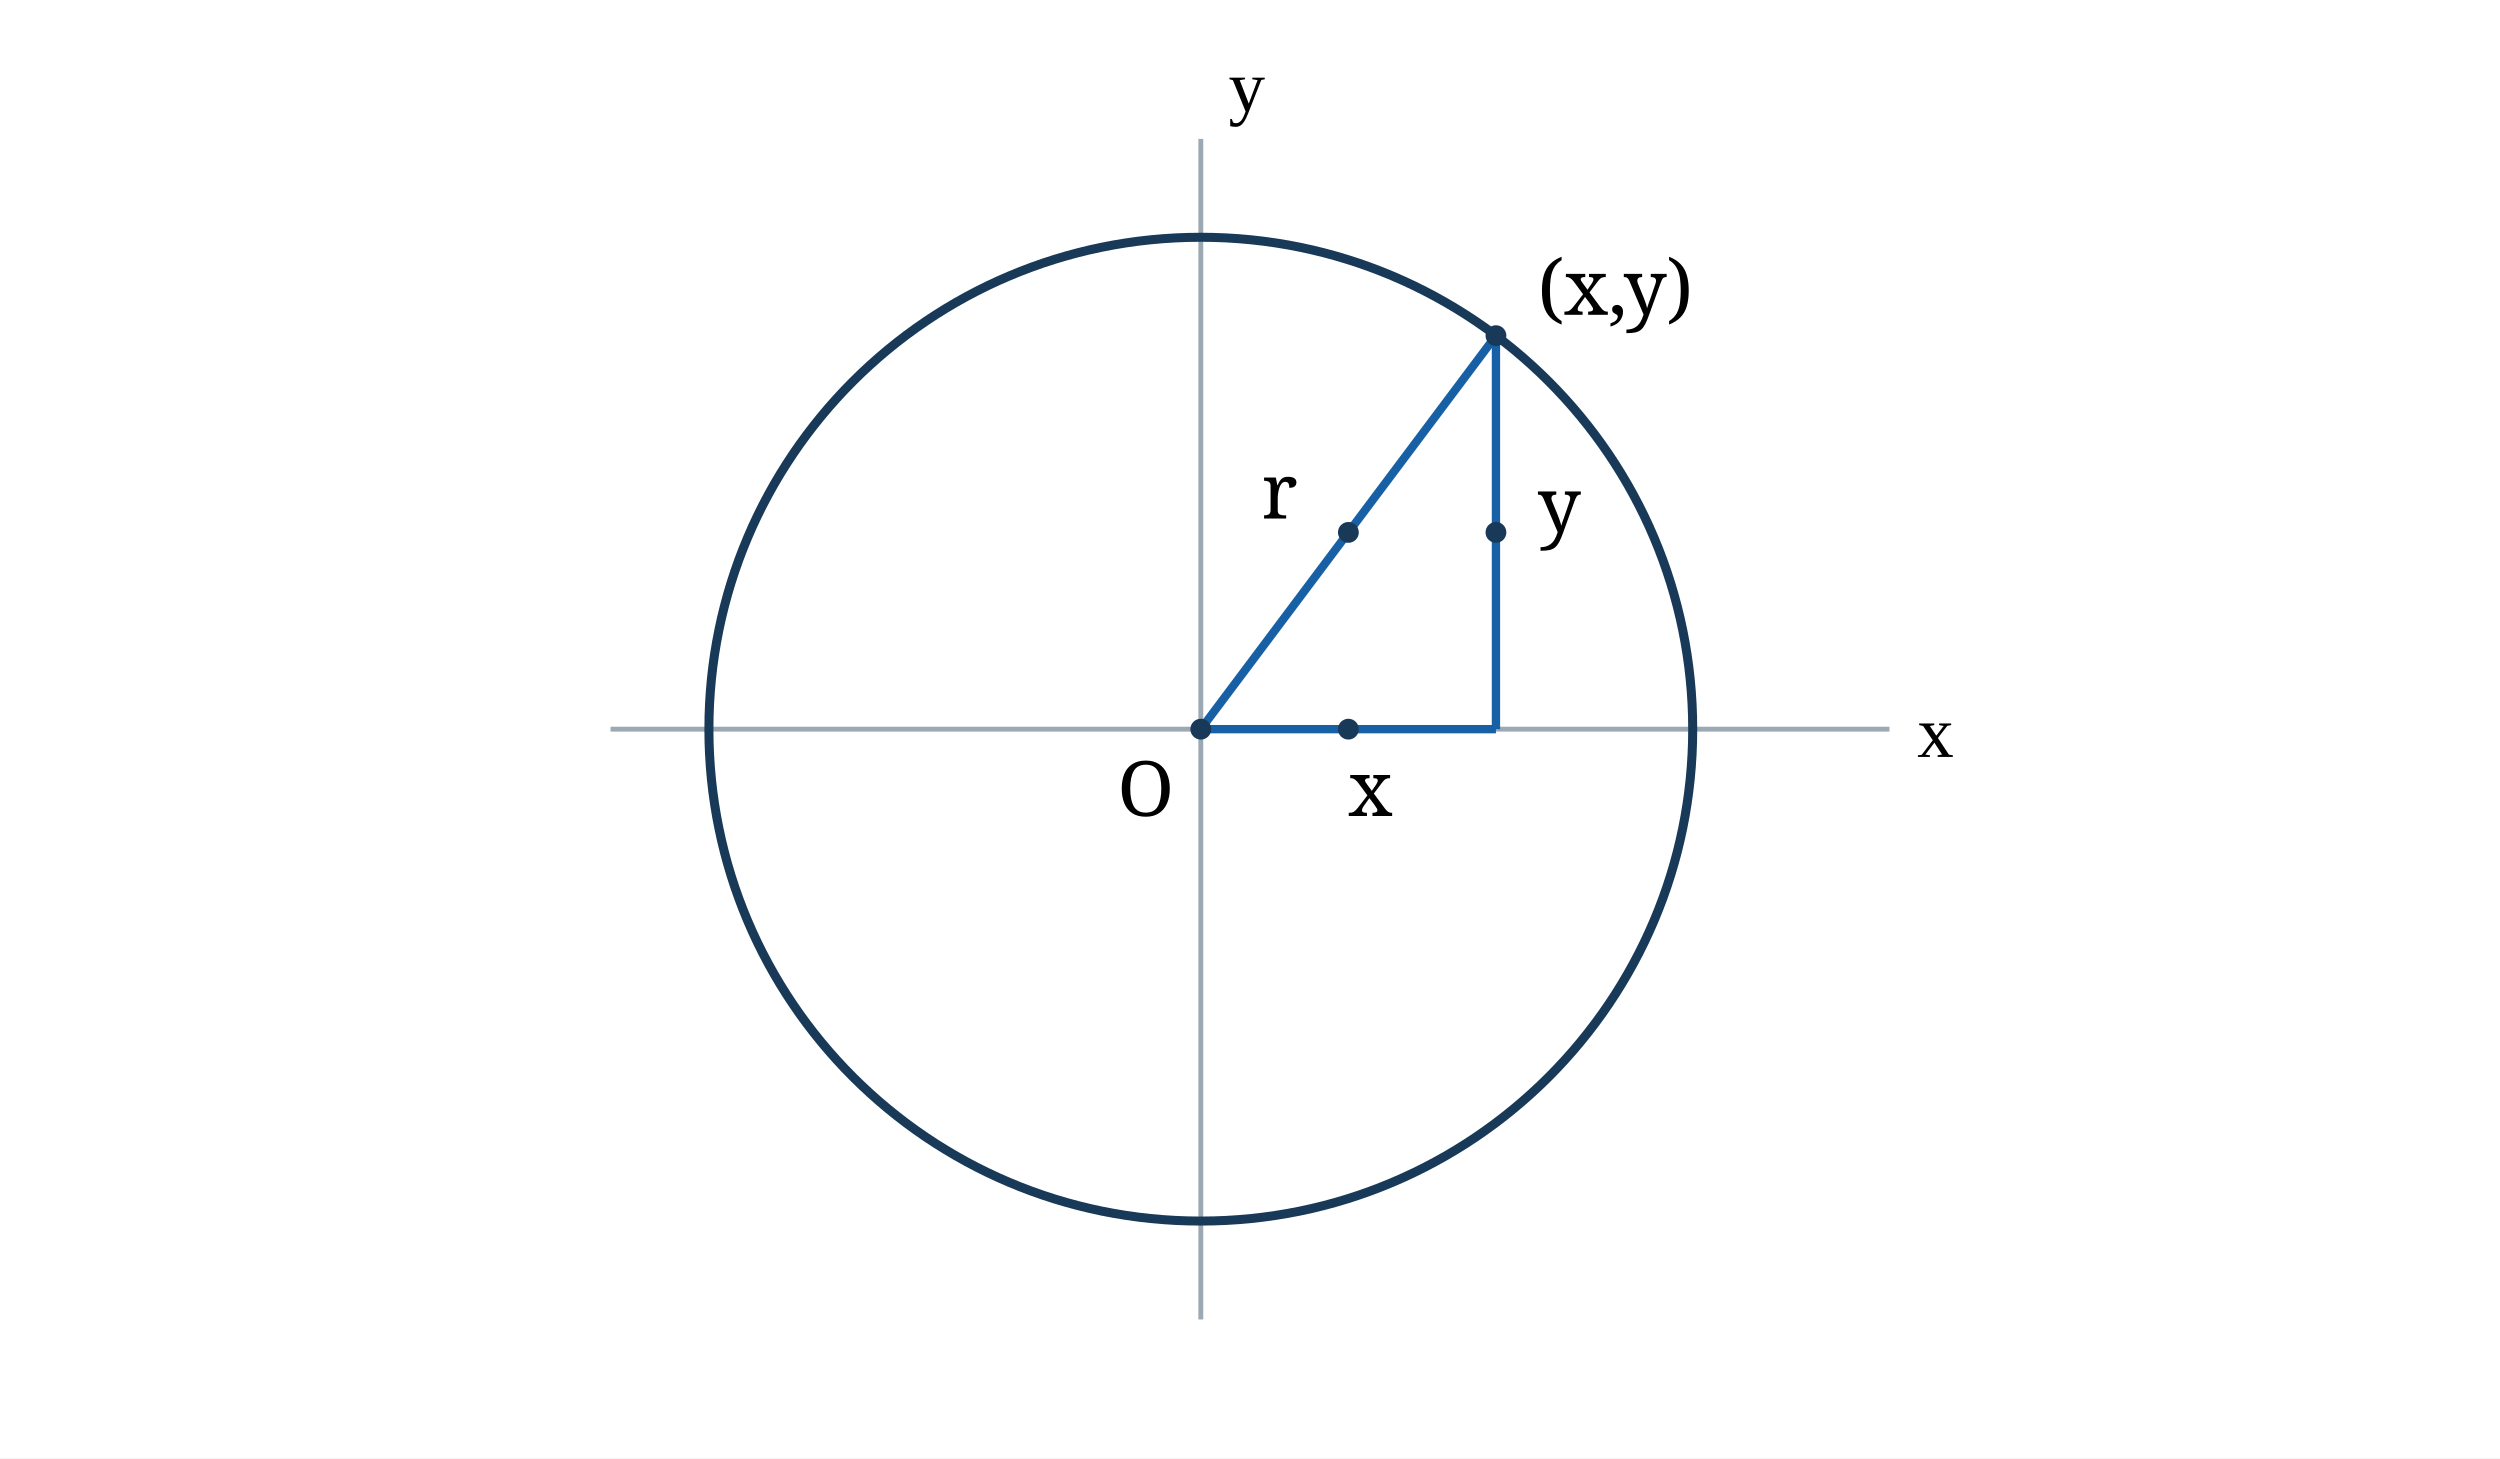
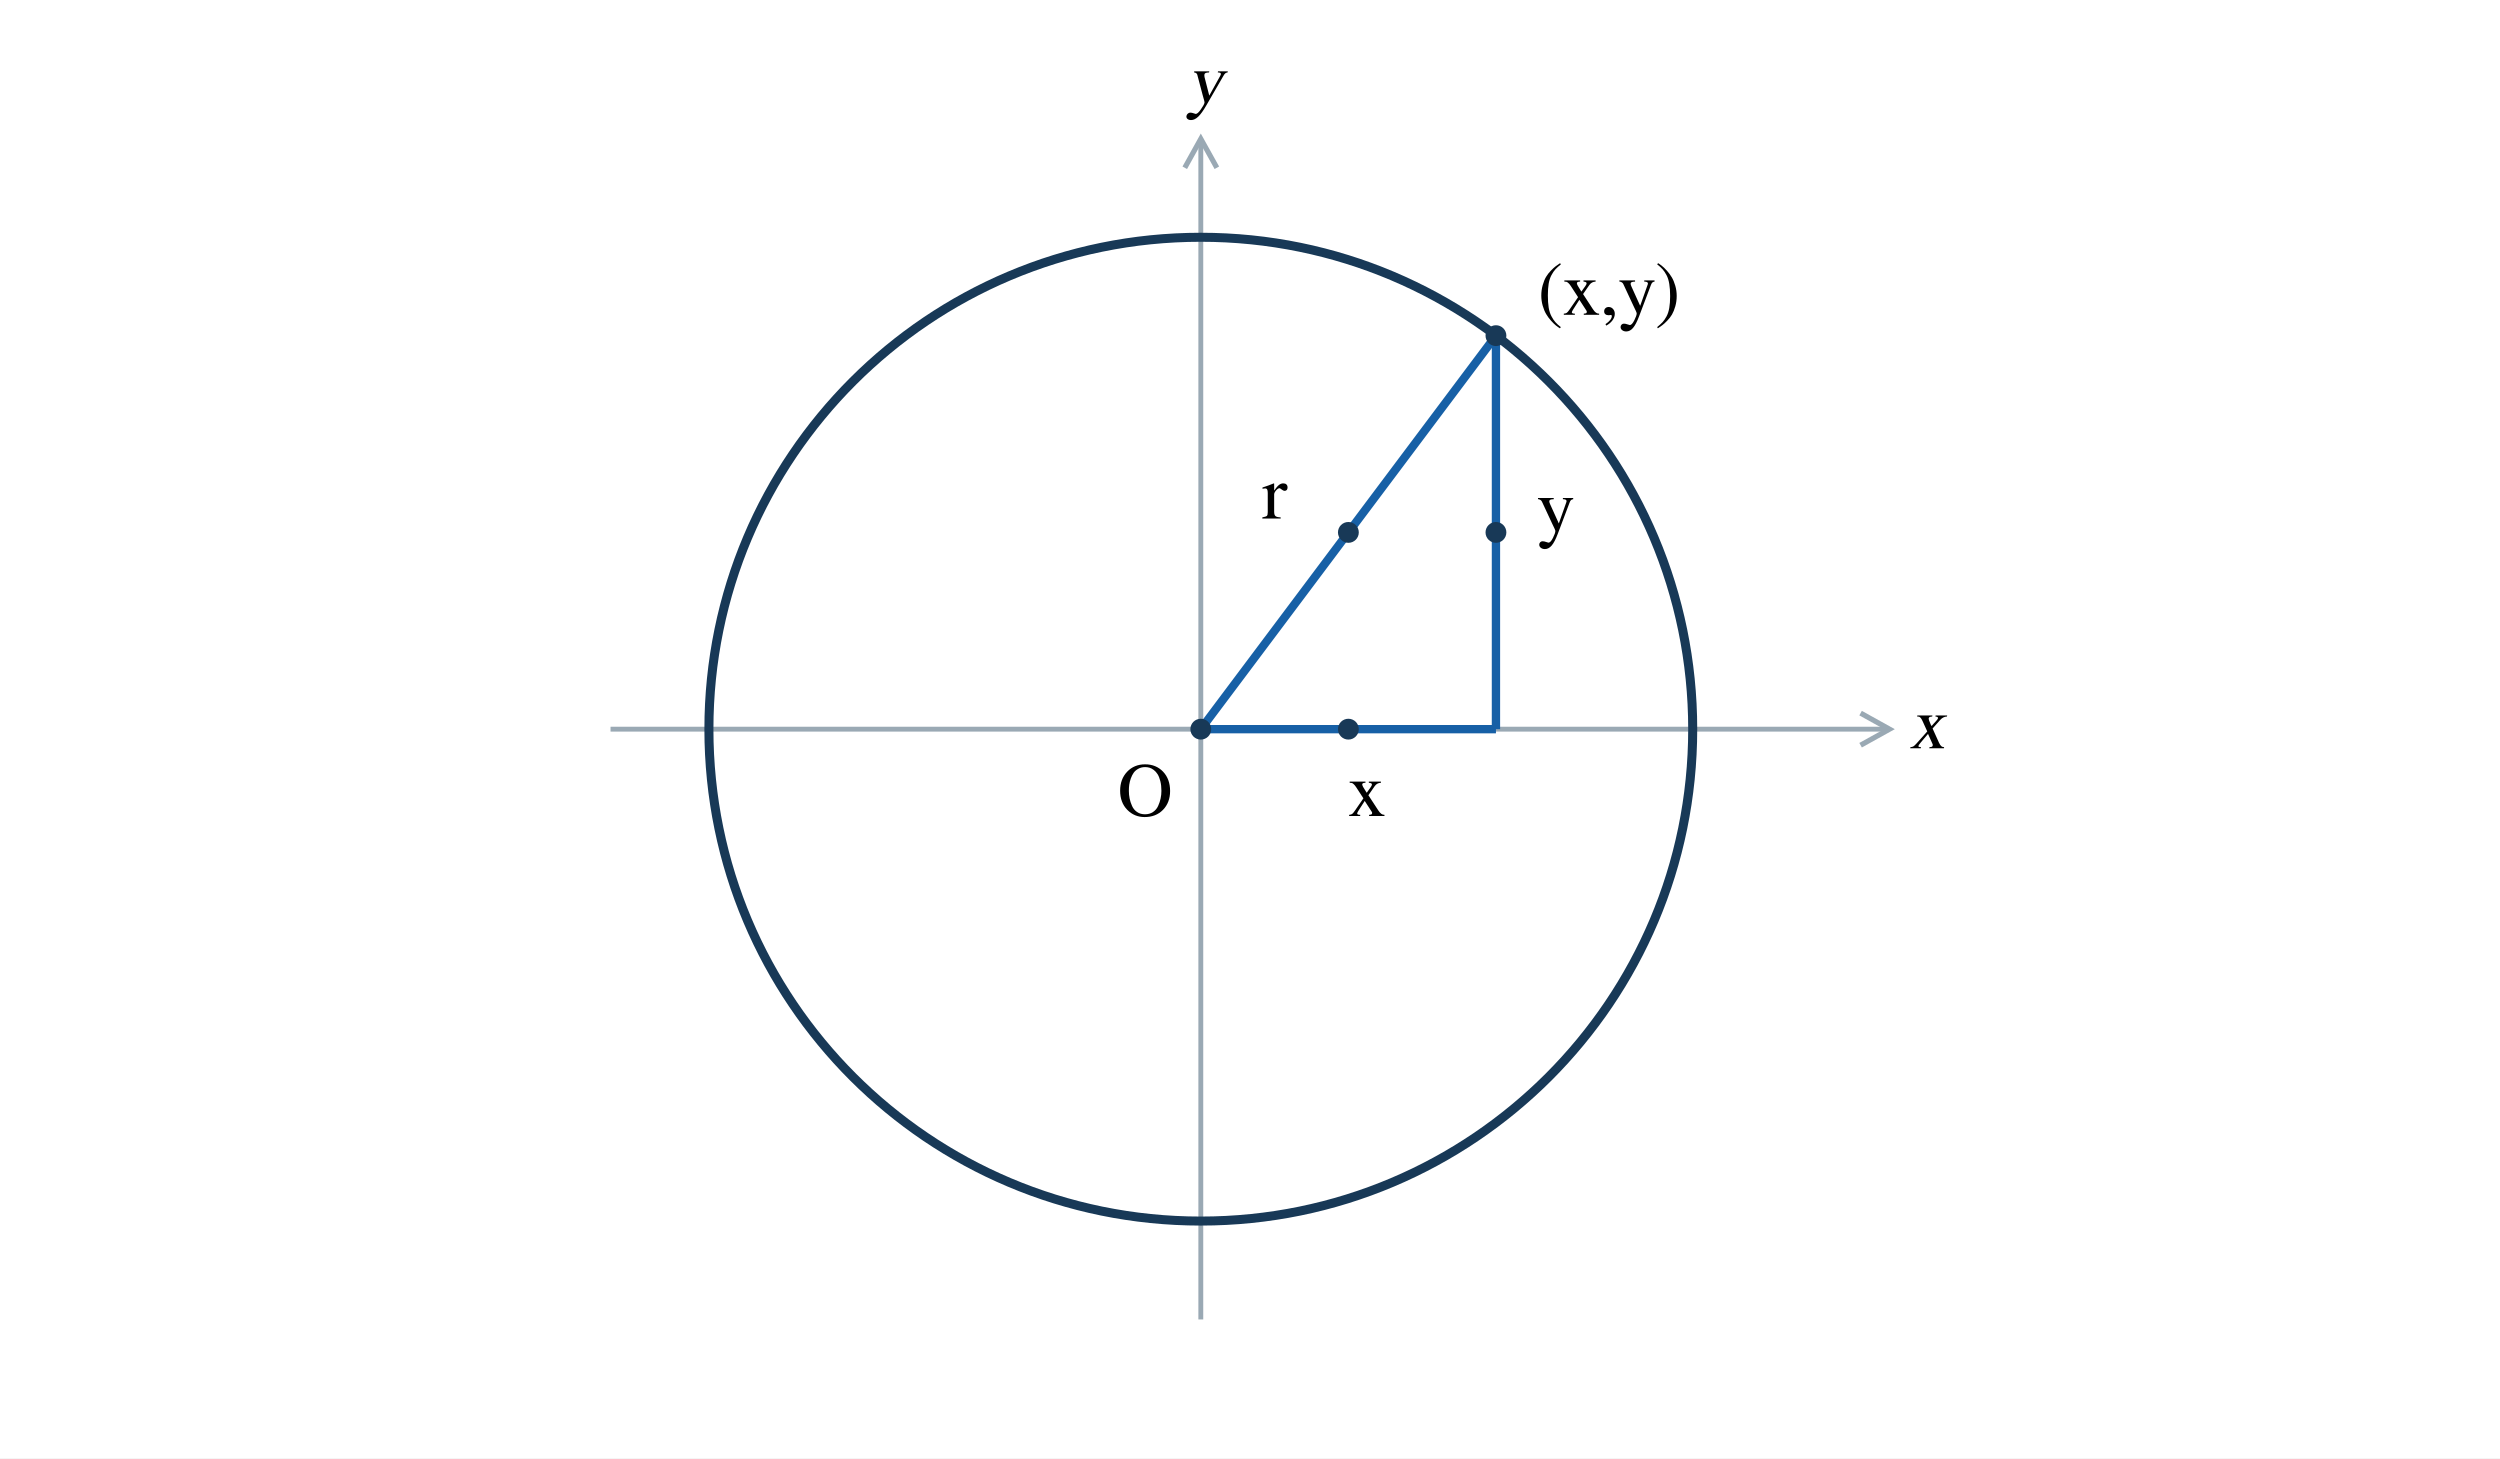
<svg xmlns="http://www.w3.org/2000/svg" width="720" height="420" viewBox="0 0 720 420">
  <rect width="720" height="420" fill="white" />
  <path d="M175.833 210.0 H544.167 M345.833 380.0 V40.0" stroke="#9aa9b4" stroke-width="1.4" />
-   <text x="552.167" y="218.0" font-size="21">x</text>
-   <text x="353.833" y="32.0" font-size="21">y</text>
+   <text x="549.94" y="215.50" font-size="21" font-family="STIX Two Text, Cambria Math, Georgia, serif" font-style="italic" data-axis-label="x">x</text>
+   <text x="341.94" y="30.00" font-size="21" font-family="STIX Two Text, Cambria Math, Georgia, serif" font-style="italic" data-axis-label="y">y</text>
  <circle cx="345.833" cy="210.0" r="141.667" fill="none" stroke="#183957" stroke-width="2.6" />
  <path d="M345.833 210.0 L430.833 96.667" stroke="#1760a6" stroke-width="2.4" fill="none" />
  <path d="M430.833 96.667 L430.833 210.0" stroke="#1760a6" stroke-width="2.4" fill="none" />
  <path d="M430.833 210.0 L345.833 210.0" stroke="#1760a6" stroke-width="2.4" fill="none" />
  <circle cx="345.833" cy="210.0" r="3" fill="#183957" />
-   <text x="321.833" y="235.0" font-size="22" font-family="serif">O</text>
+   <text x="321.833" y="235.0" font-size="22" font-family="STIX Two Text, Cambria Math, Georgia, serif">O</text>
  <circle cx="430.833" cy="96.667" r="3" fill="#183957" />
-   <text x="442.833" y="90.667" font-size="22" font-family="serif">(x,y)</text>
+   <text x="442.833" y="90.667" font-size="22" font-family="STIX Two Text, Cambria Math, Georgia, serif">(x,y)</text>
  <circle cx="388.333" cy="210.0" r="3" fill="#183957" />
-   <text x="388.333" y="235.0" font-size="22" font-family="serif">x</text>
+   <text x="388.333" y="235.0" font-size="22" font-family="STIX Two Text, Cambria Math, Georgia, serif">x</text>
  <circle cx="430.833" cy="153.333" r="3" fill="#183957" />
-   <text x="442.833" y="153.333" font-size="22" font-family="serif">y</text>
+   <text x="442.833" y="153.333" font-size="22" font-family="STIX Two Text, Cambria Math, Georgia, serif">y</text>
  <circle cx="388.333" cy="153.333" r="3" fill="#183957" />
-   <text x="363.333" y="149.333" font-size="22" font-family="serif">r</text>
+   <text x="363.333" y="149.333" font-size="22" font-family="STIX Two Text, Cambria Math, Georgia, serif">r</text>
+   <path d="M535.851 205.38L544.167 210L535.851 214.62" fill="none" stroke="rgb(154, 169, 180)" stroke-width="1.5" />
+   <path d="M341.213 48.316L345.833 40L350.453 48.316" fill="none" stroke="rgb(154, 169, 180)" stroke-width="1.5" />
</svg>
